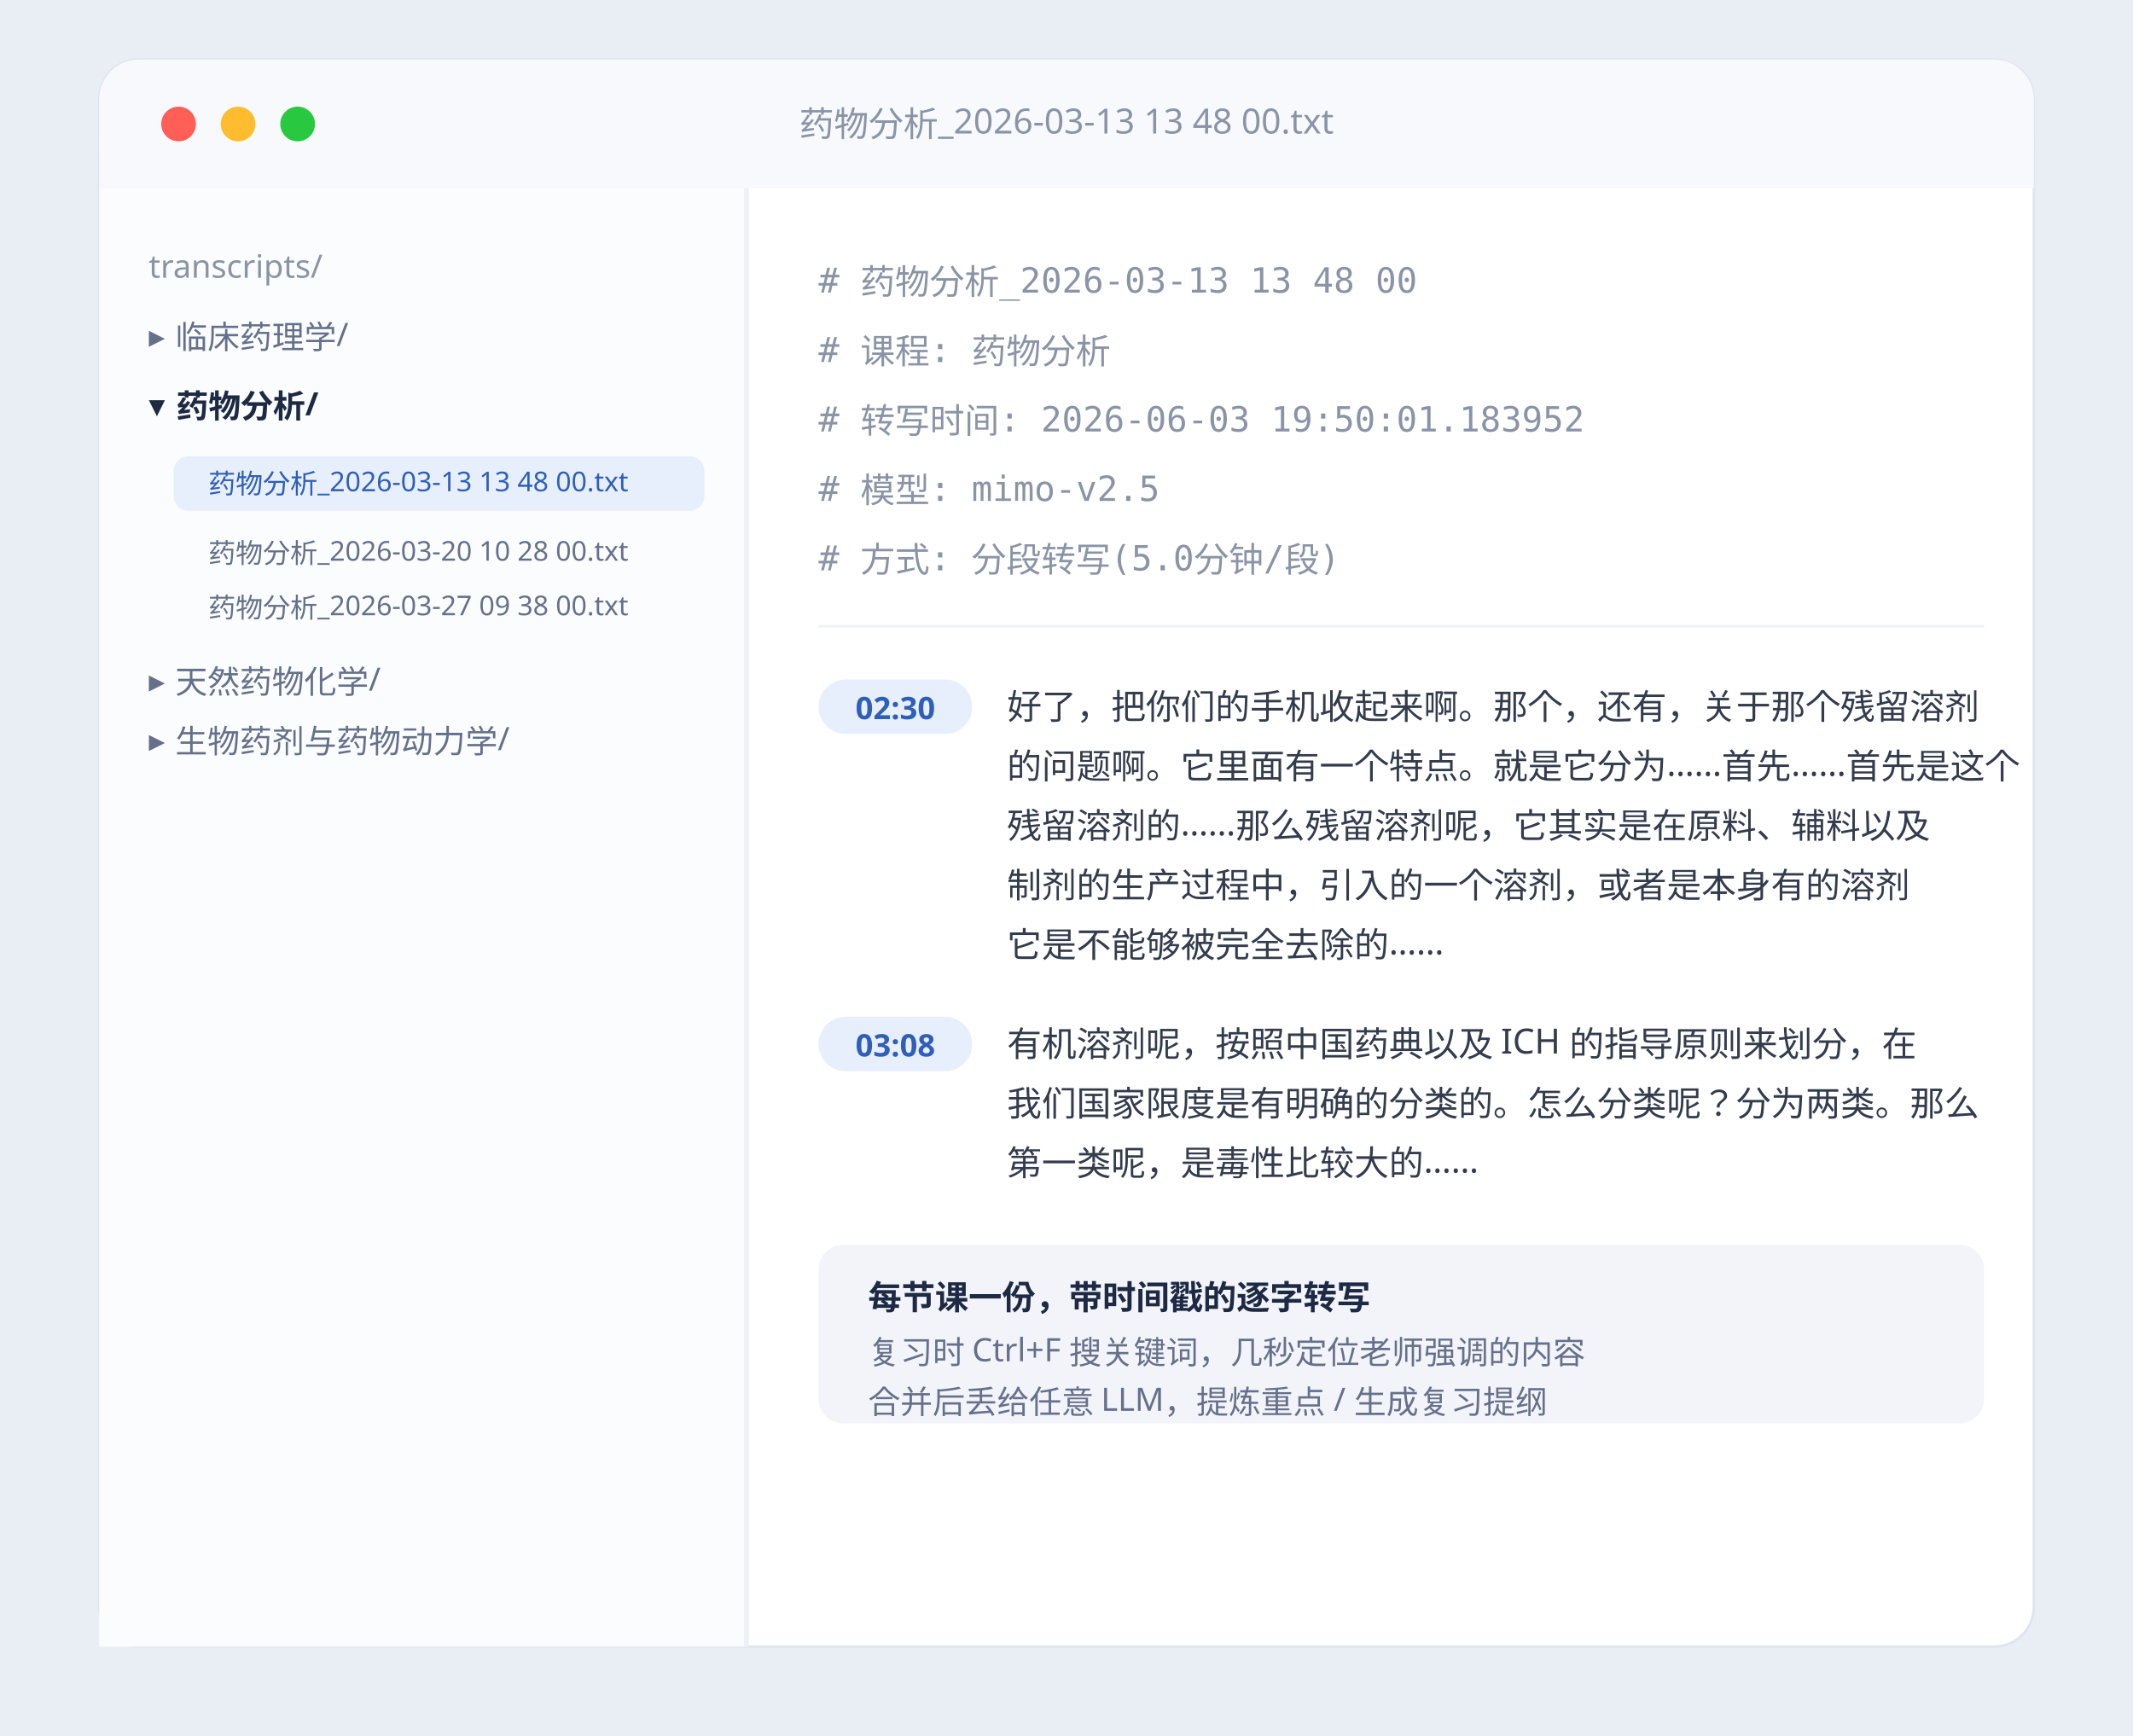
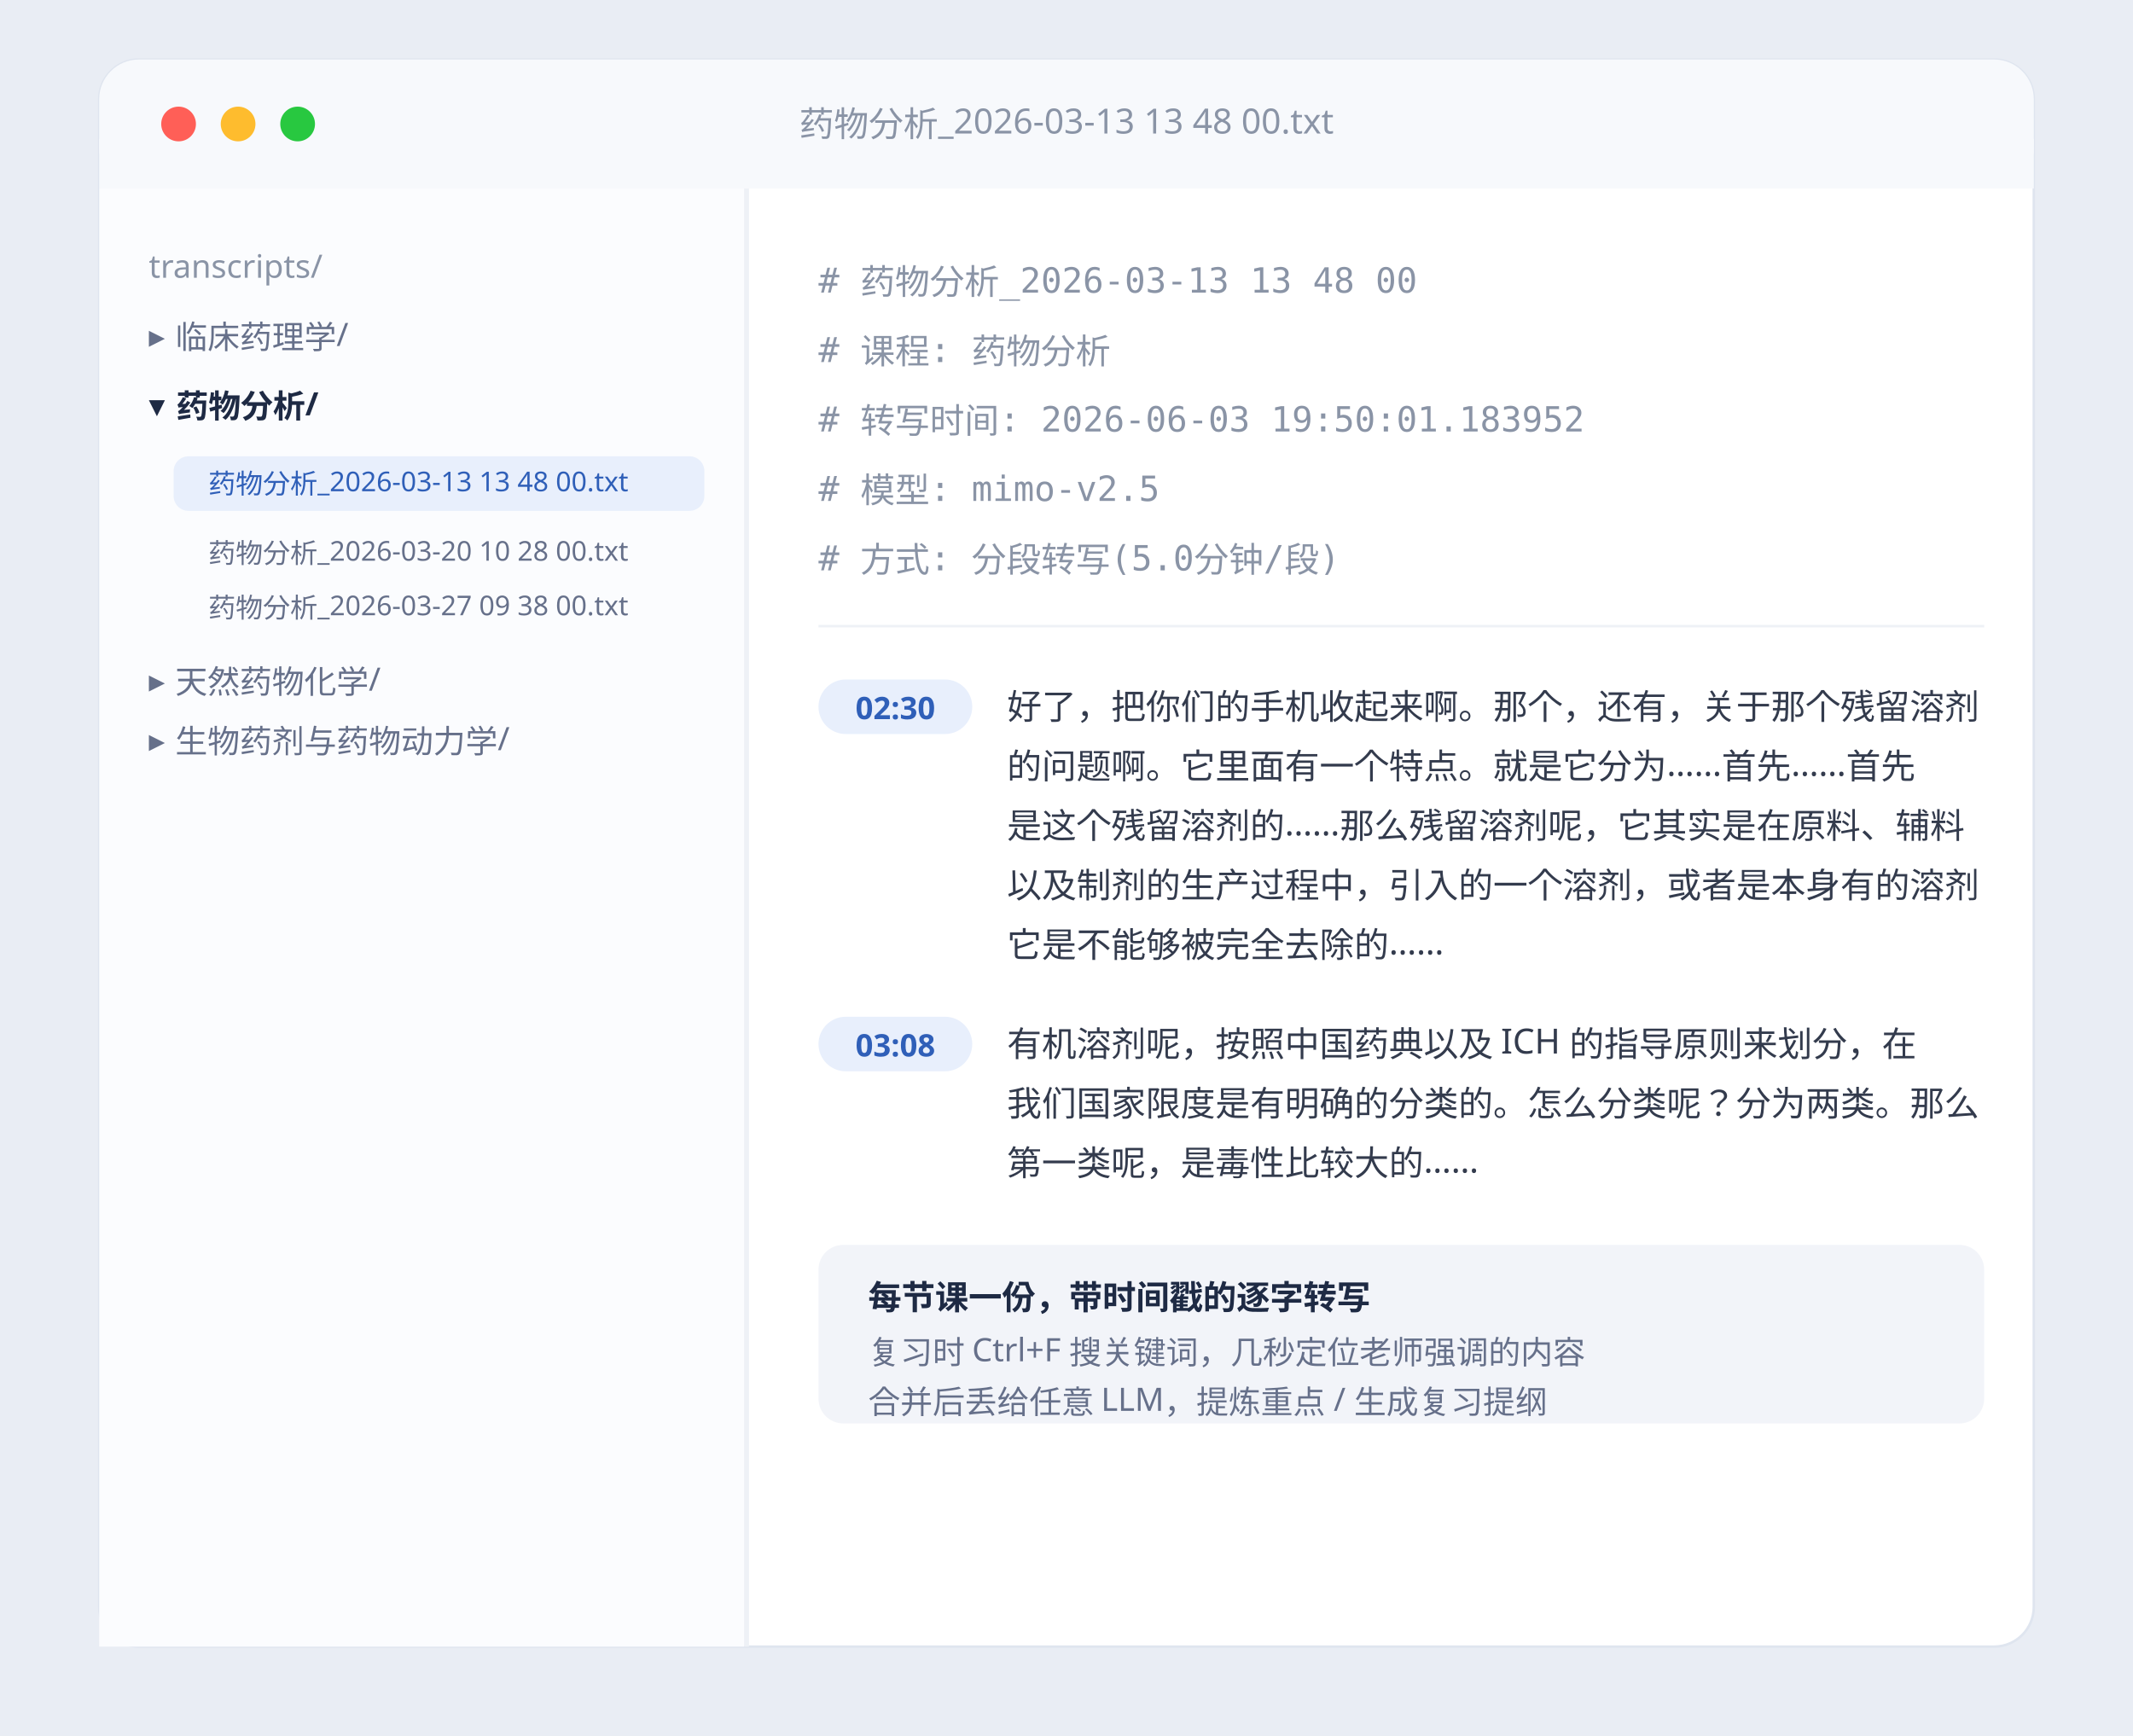
<svg xmlns="http://www.w3.org/2000/svg" width="860" height="700" viewBox="0 0 860 700" font-family="PingFang SC, Microsoft YaHei, sans-serif">
  <rect width="860" height="700" fill="#e9edf4" />
  <rect x="40" y="24" width="780" height="640" rx="16" fill="#ffffff" stroke="#dfe5ef" />
  <rect x="40" y="24" width="780" height="52" rx="16" fill="#f7f9fc" />
  <rect x="40" y="56" width="780" height="20" fill="#f7f9fc" />
  <circle cx="72" cy="50" r="7" fill="#ff5f57" />
  <circle cx="96" cy="50" r="7" fill="#febc2e" />
  <circle cx="120" cy="50" r="7" fill="#28c840" />
  <text x="430" y="55" font-size="14" fill="#8a94a6" text-anchor="middle">药物分析_2026-03-13 13 48 00.txt</text>
  <rect x="40" y="76" width="260" height="588" fill="#fbfcfe" />
  <rect x="300" y="76" width="2" height="588" fill="#eef1f6" />
  <text x="60" y="112" font-size="13" fill="#8a94a6">transcripts/</text>
  <text x="60" y="140" font-size="13" fill="#66708a">▸ 临床药理学/</text>
  <text x="60" y="168" font-size="13" font-weight="600" fill="#1e2a44">▾ 药物分析/</text>
  <rect x="70" y="184" width="214" height="22" rx="6" fill="#e8effc" />
  <text x="84" y="199" font-size="11" fill="#2f5fb8">药物分析_2026-03-13 13 48 00.txt</text>
  <text x="84" y="227" font-size="11" fill="#66708a">药物分析_2026-03-20 10 28 00.txt</text>
  <text x="84" y="249" font-size="11" fill="#66708a">药物分析_2026-03-27 09 38 00.txt</text>
  <text x="60" y="279" font-size="13" fill="#66708a">▸ 天然药物化学/</text>
  <text x="60" y="303" font-size="13" fill="#66708a">▸ 生物药剂与药物动力学/</text>
  <text x="330" y="118" font-size="14" fill="#8a94a6" font-family="Consolas, monospace"># 药物分析_2026-03-13 13 48 00</text>
  <text x="330" y="146" font-size="14" fill="#8a94a6" font-family="Consolas, monospace"># 课程: 药物分析</text>
  <text x="330" y="174" font-size="14" fill="#8a94a6" font-family="Consolas, monospace"># 转写时间: 2026-06-03 19:50:01.183952</text>
  <text x="330" y="202" font-size="14" fill="#8a94a6" font-family="Consolas, monospace"># 模型: mimo-v2.5</text>
  <text x="330" y="230" font-size="14" fill="#8a94a6" font-family="Consolas, monospace"># 方式: 分段转写(5.0分钟/段)</text>
  <rect x="330" y="252" width="470" height="1" fill="#eef1f6" />
  <rect x="330" y="274" width="62" height="22" rx="11" fill="#e8effc" />
  <text x="361" y="290" font-size="12.5" font-weight="700" fill="#2f5fb8" text-anchor="middle">02:30</text>
  <text x="406" y="290" font-size="14" fill="#333b4d">好了，把你们的手机收起来啊。那个，还有，关于那个残留溶剂</text>
-   <text x="406" y="314" font-size="14" fill="#333b4d">的问题啊。它里面有一个特点。就是它分为……首先……首先是这个</text>
-   <text x="406" y="338" font-size="14" fill="#333b4d">残留溶剂的……那么残留溶剂呢，它其实是在原料、辅料以及</text>
-   <text x="406" y="362" font-size="14" fill="#333b4d">制剂的生产过程中，引入的一个溶剂，或者是本身有的溶剂</text>
+   <text x="406" y="314" font-size="14" fill="#333b4d">的问题啊。它里面有一个特点。就是它分为……首先……首先</text>
+   <text x="406" y="338" font-size="14" fill="#333b4d">是这个残留溶剂的……那么残留溶剂呢，它其实是在原料、辅料</text>
+   <text x="406" y="362" font-size="14" fill="#333b4d">以及制剂的生产过程中，引入的一个溶剂，或者是本身有的溶剂</text>
  <text x="406" y="386" font-size="14" fill="#333b4d">它是不能够被完全去除的……</text>
  <rect x="330" y="410" width="62" height="22" rx="11" fill="#e8effc" />
  <text x="361" y="426" font-size="12.5" font-weight="700" fill="#2f5fb8" text-anchor="middle">03:08</text>
  <text x="406" y="426" font-size="14" fill="#333b4d">有机溶剂呢，按照中国药典以及 ICH 的指导原则来划分，在</text>
  <text x="406" y="450" font-size="14" fill="#333b4d">我们国家限度是有明确的分类的。怎么分类呢？分为两类。那么</text>
  <text x="406" y="474" font-size="14" fill="#333b4d">第一类呢，是毒性比较大的……</text>
  <rect x="330" y="502" width="470" height="72" rx="10" fill="#f2f4f9" />
  <text x="350" y="528" font-size="13.5" font-weight="600" fill="#1e2a44">每节课一份，带时间戳的逐字转写</text>
  <text x="350" y="550" font-size="13" fill="#66708a">复习时 Ctrl+F 搜关键词，几秒定位老师强调的内容</text>
  <text x="350" y="570" font-size="13" fill="#66708a">合并后丢给任意 LLM，提炼重点 / 生成复习提纲</text>
</svg>
